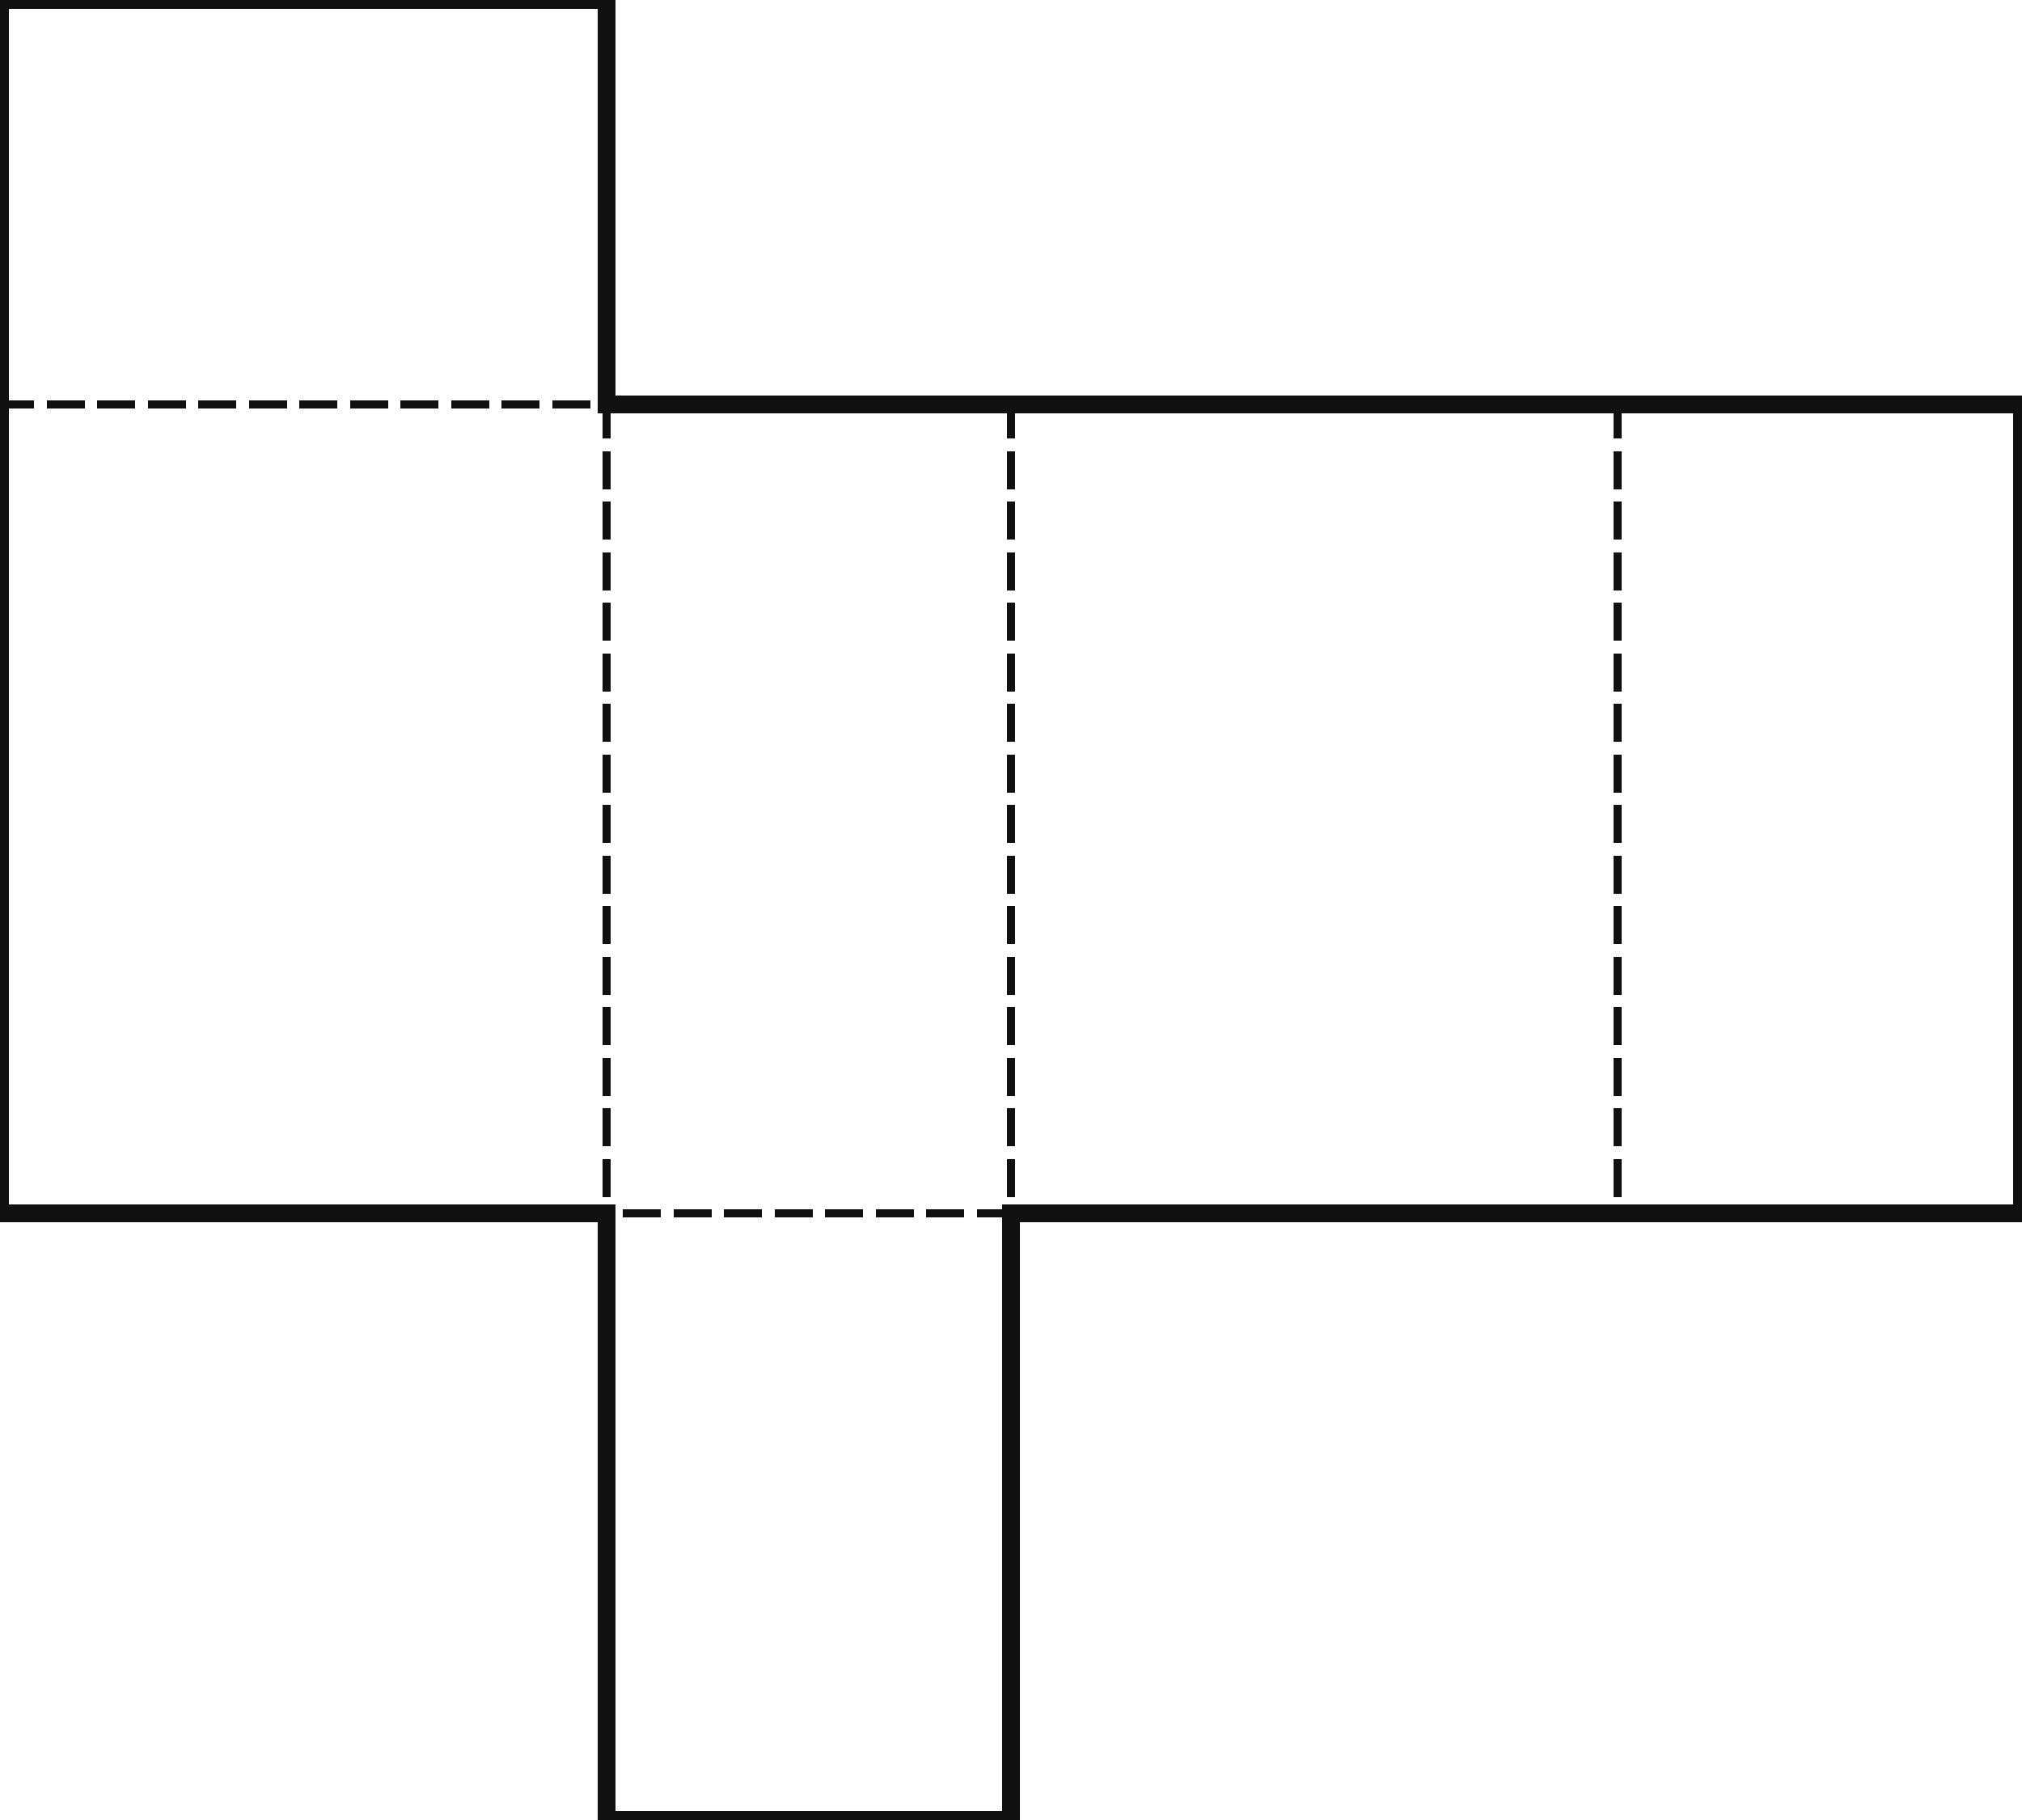
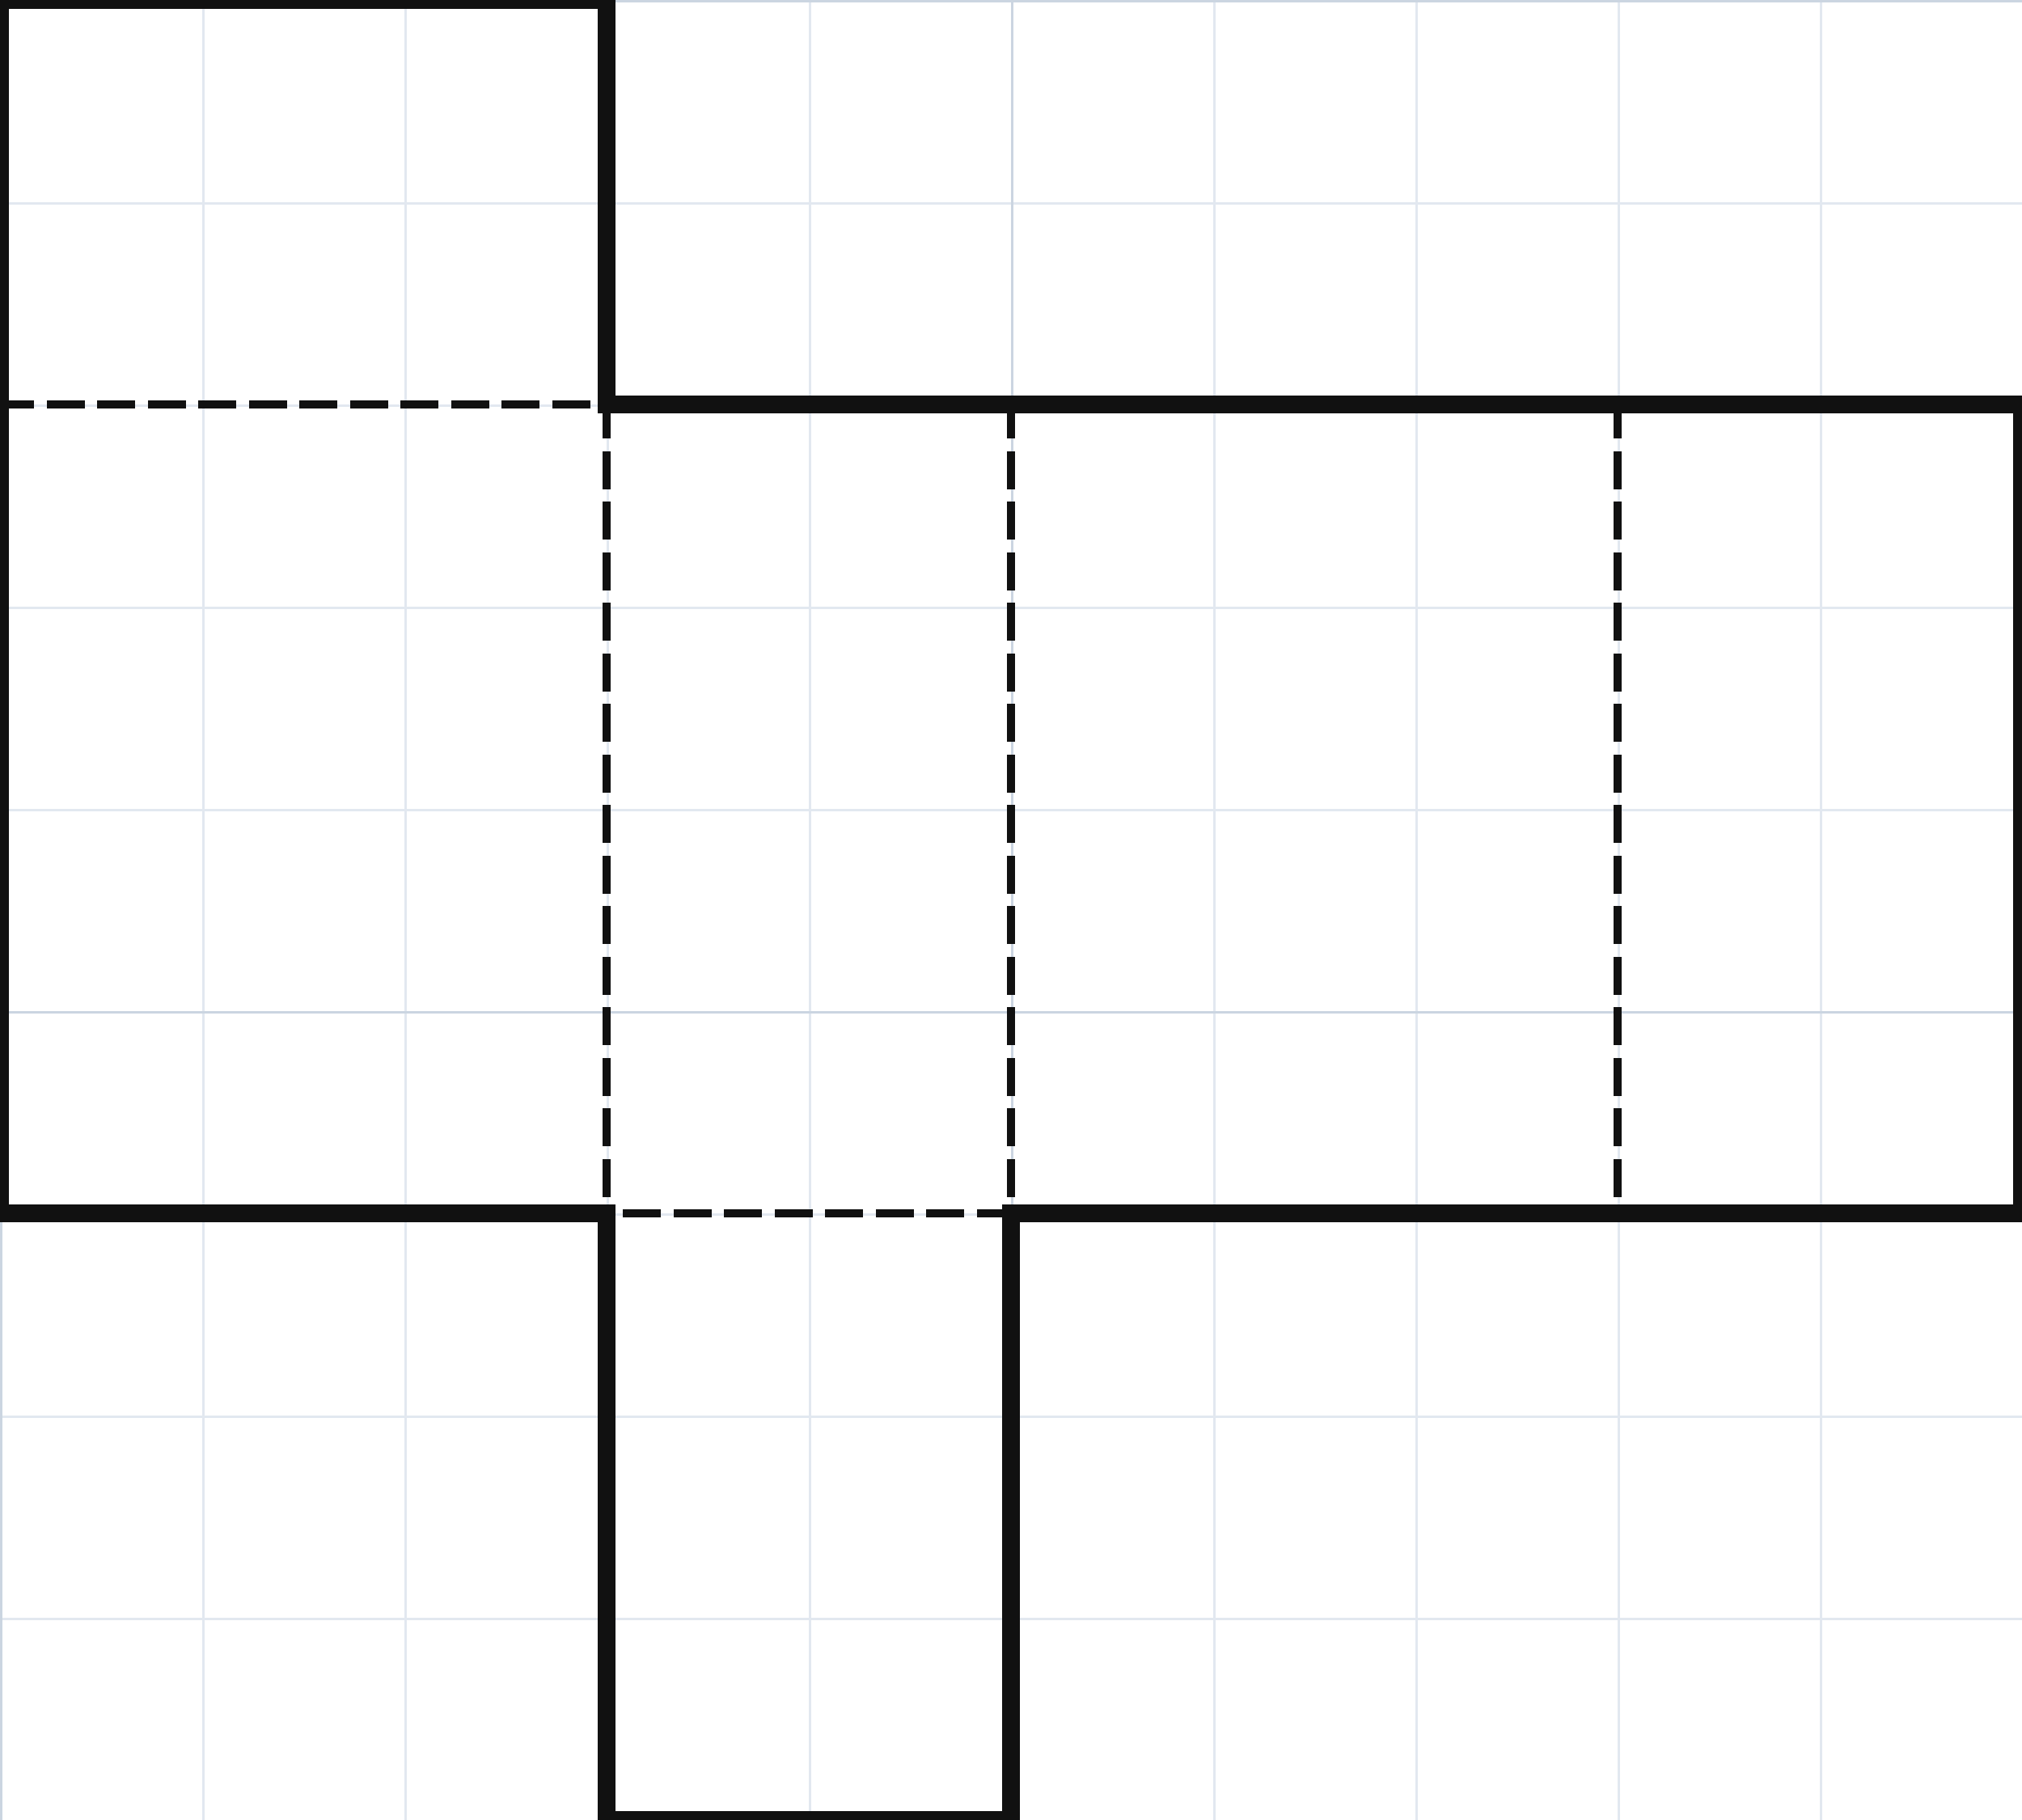
<svg xmlns="http://www.w3.org/2000/svg" width="400" height="360" viewBox="0 0 400 360" shape-rendering="crispEdges">
+   <defs>
+     <pattern id="gridMinor" width="40" height="40" patternUnits="userSpaceOnUse">
+       <path d="M 40 0 L 0 0 0 40" fill="none" stroke="#e2e8f0" stroke-width="1" />
+     </pattern>
+     <pattern id="gridMajor" width="200" height="200" patternUnits="userSpaceOnUse">
+       <path d="M 200 0 L 0 0 0 200" fill="none" stroke="#cbd5e1" stroke-width="1" />
+     </pattern>
+   </defs>
  <rect width="100%" height="100%" fill="white" />
+   <rect width="100%" height="100%" fill="url(#gridMinor)" />
+   <rect width="100%" height="100%" fill="url(#gridMajor)" />
  <line x1="0" y1="80" x2="120" y2="80" stroke="#111111" stroke-width="1.5" stroke-linecap="square" stroke-dasharray="6 4" />
  <line x1="120" y1="80" x2="120" y2="240" stroke="#111111" stroke-width="1.5" stroke-linecap="square" stroke-dasharray="6 4" />
  <line x1="120" y1="240" x2="0" y2="240" stroke="#111111" stroke-width="3.5" stroke-linecap="square" />
  <line x1="0" y1="240" x2="0" y2="80" stroke="#111111" stroke-width="3.5" stroke-linecap="square" />
  <line x1="120" y1="80" x2="200" y2="80" stroke="#111111" stroke-width="3.5" stroke-linecap="square" />
  <line x1="200" y1="80" x2="200" y2="240" stroke="#111111" stroke-width="1.5" stroke-linecap="square" stroke-dasharray="6 4" />
  <line x1="200" y1="240" x2="120" y2="240" stroke="#111111" stroke-width="1.5" stroke-linecap="square" stroke-dasharray="6 4" />
  <line x1="200" y1="80" x2="320" y2="80" stroke="#111111" stroke-width="3.5" stroke-linecap="square" />
  <line x1="320" y1="80" x2="320" y2="240" stroke="#111111" stroke-width="1.5" stroke-linecap="square" stroke-dasharray="6 4" />
  <line x1="320" y1="240" x2="200" y2="240" stroke="#111111" stroke-width="3.5" stroke-linecap="square" />
  <line x1="320" y1="80" x2="400" y2="80" stroke="#111111" stroke-width="3.5" stroke-linecap="square" />
  <line x1="400" y1="80" x2="400" y2="240" stroke="#111111" stroke-width="3.5" stroke-linecap="square" />
  <line x1="400" y1="240" x2="320" y2="240" stroke="#111111" stroke-width="3.5" stroke-linecap="square" />
  <line x1="200" y1="240" x2="200" y2="360" stroke="#111111" stroke-width="3.5" stroke-linecap="square" />
  <line x1="200" y1="360" x2="120" y2="360" stroke="#111111" stroke-width="3.5" stroke-linecap="square" />
  <line x1="120" y1="360" x2="120" y2="240" stroke="#111111" stroke-width="3.5" stroke-linecap="square" />
  <line x1="0" y1="0" x2="120" y2="0" stroke="#111111" stroke-width="3.5" stroke-linecap="square" />
  <line x1="120" y1="0" x2="120" y2="80" stroke="#111111" stroke-width="3.5" stroke-linecap="square" />
  <line x1="0" y1="80" x2="0" y2="0" stroke="#111111" stroke-width="3.5" stroke-linecap="square" />
</svg>
